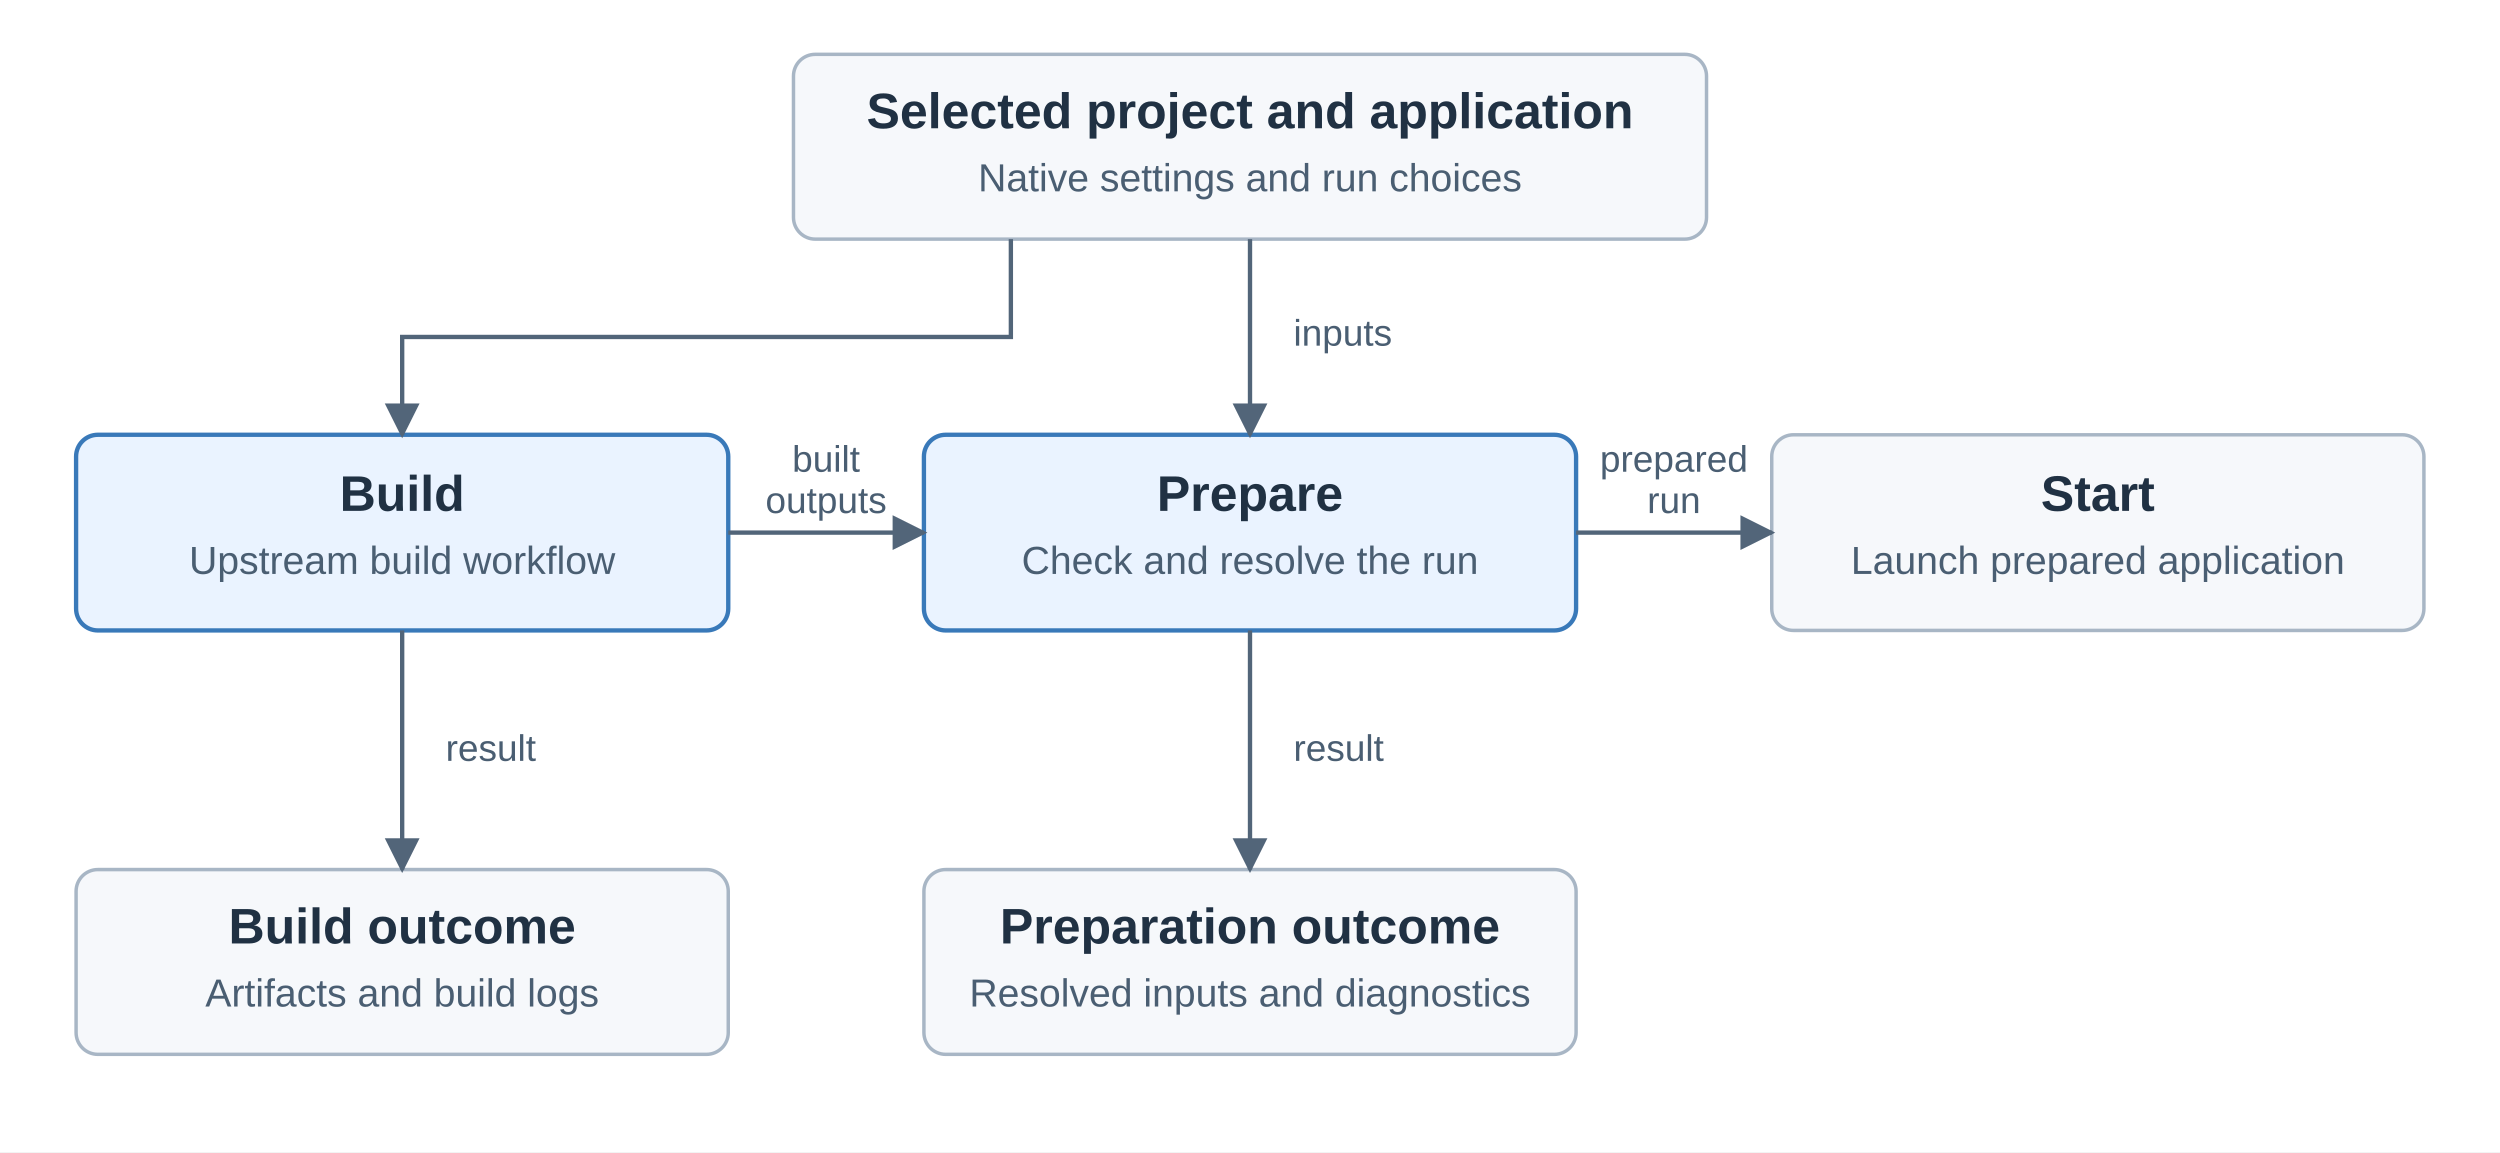
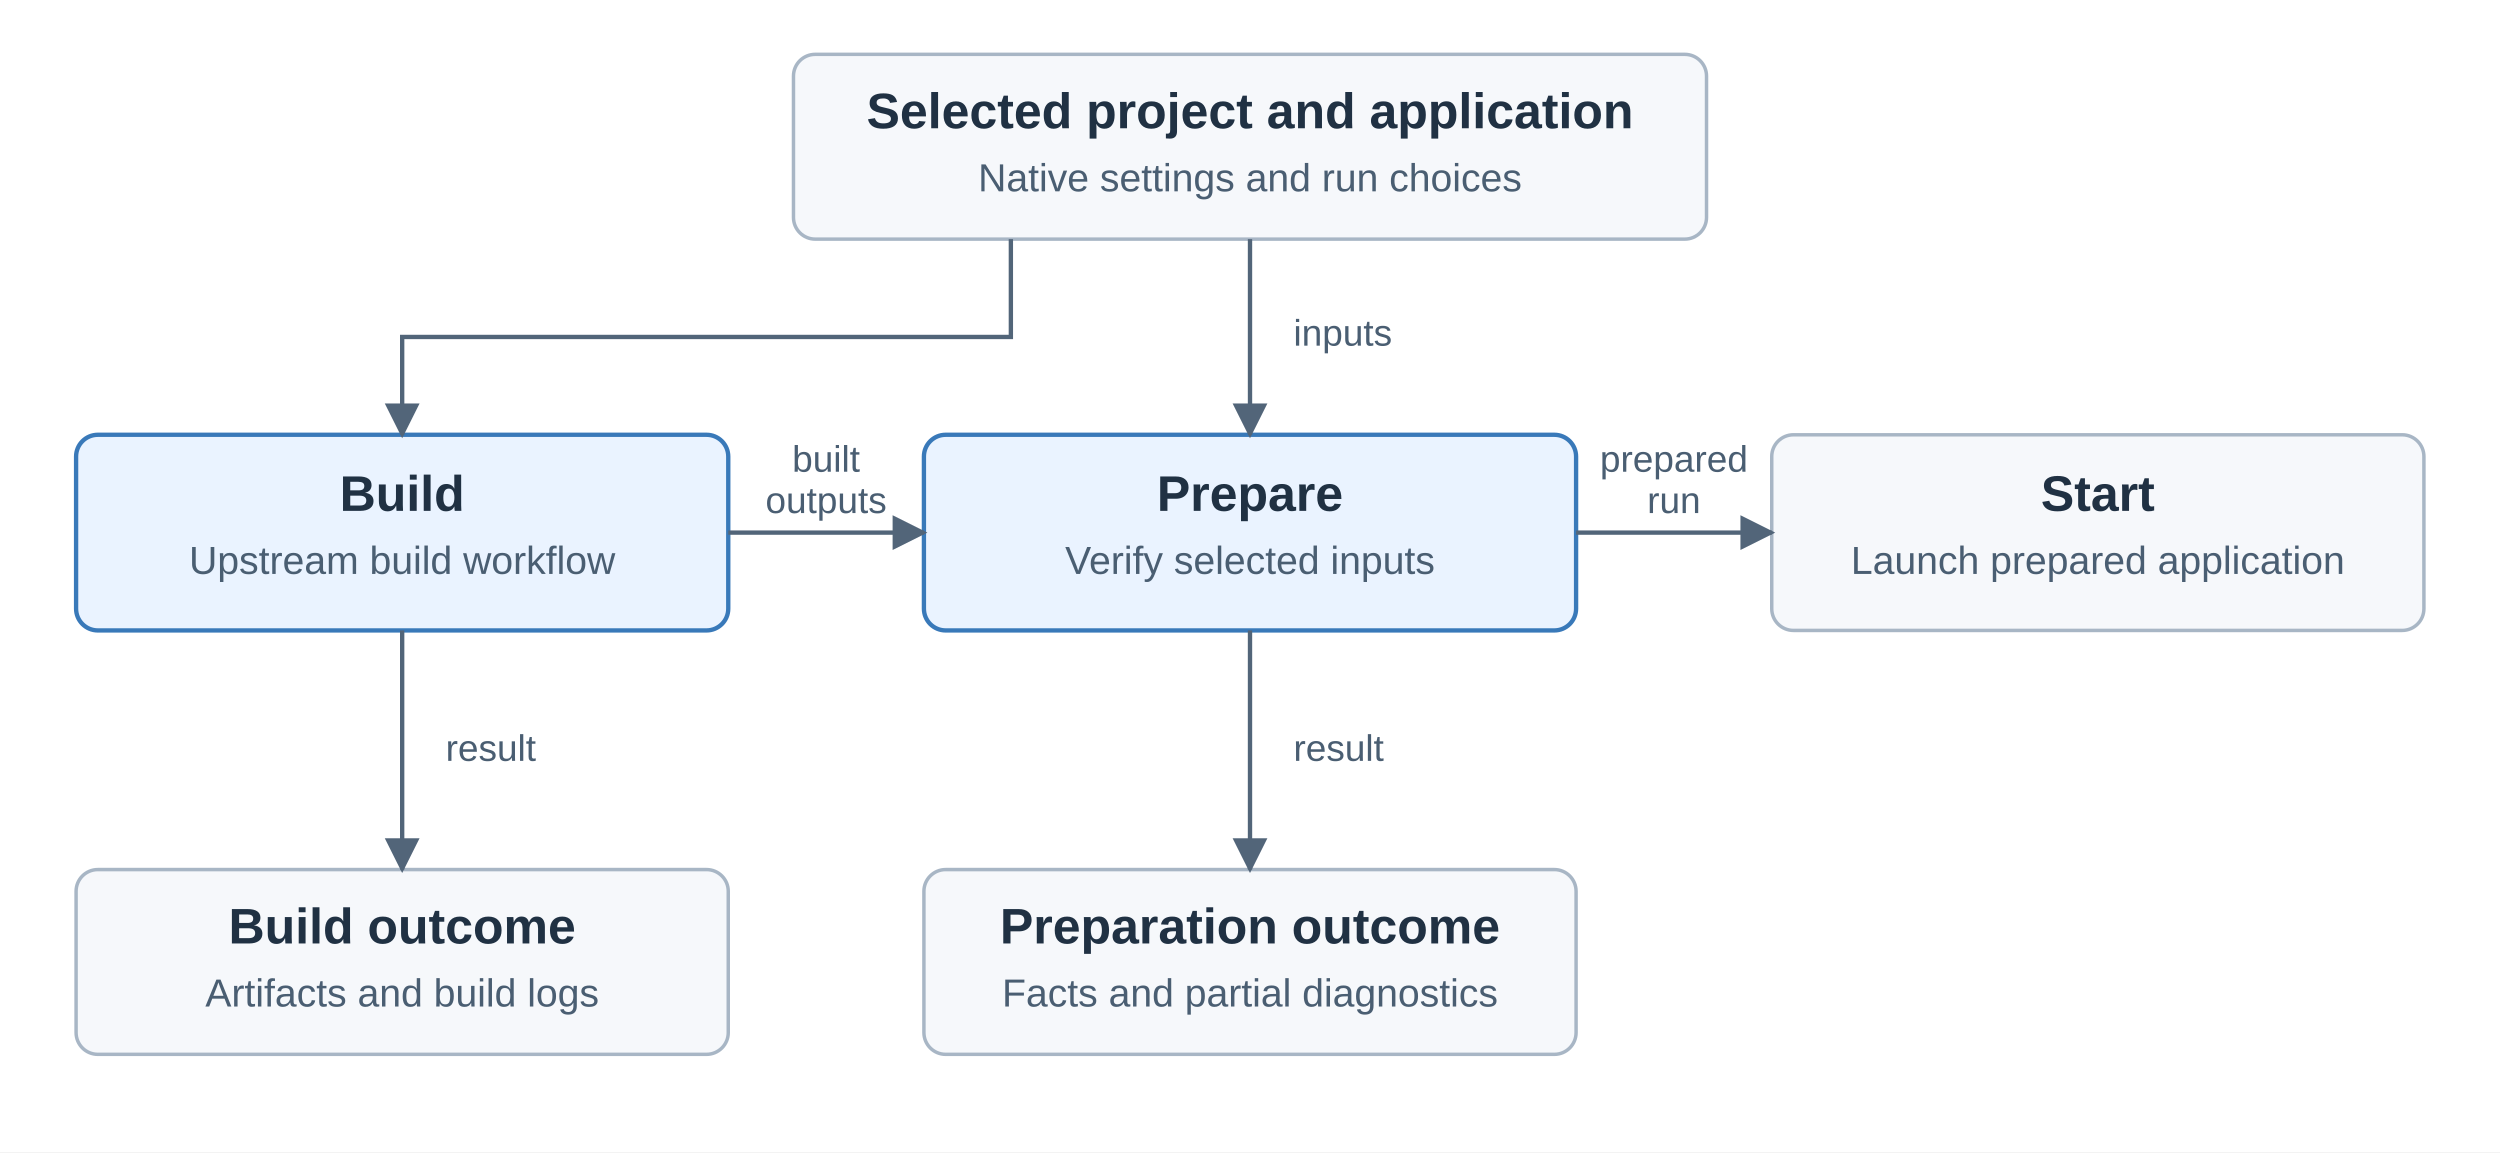
<svg xmlns="http://www.w3.org/2000/svg" width="1150" height="530" viewBox="0 0 1150 530" role="img" aria-labelledby="title desc">
  <defs>
    <marker id="arrow" viewBox="0 0 10 10" refX="9" refY="5" markerWidth="8" markerHeight="8" orient="auto">
      <path d="M0 0 L10 5 L0 10z" fill="#526579" />
    </marker>
    <style>
      text {font-family:Arial,Helvetica,sans-serif;fill:#203143}
      .name {font-size:23px;font-weight:600}
      .detail {font-size:18px;fill:#4a5e72}
      .label {font-size:17px;fill:#4a5e72}
      .box {fill:#f6f8fb;stroke:#a8b6c5;stroke-width:1.6}
      .focus {fill:#eaf3ff;stroke:#3979b9;stroke-width:2}
      .flow {fill:none;stroke:#526579;stroke-width:2;marker-end:url(#arrow)}
    </style>
  </defs>
  <rect width="1150" height="530" fill="white" />
  <rect class="box" x="365" y="25" width="420" height="85" rx="10" />
  <text class="name" x="575" y="59" text-anchor="middle">Selected project and application</text>
  <text class="detail" x="575" y="88" text-anchor="middle">Native settings and run choices</text>
  <rect class="focus" x="35" y="200" width="300" height="90" rx="10" />
  <text class="name" x="185" y="235" text-anchor="middle">Build</text>
  <text class="detail" x="185" y="264" text-anchor="middle">Upstream build workflow</text>
  <rect class="focus" x="425" y="200" width="300" height="90" rx="10" />
  <text class="name" x="575" y="235" text-anchor="middle">Prepare</text>
-   <text class="detail" x="575" y="264" text-anchor="middle">Check and resolve the run</text>
+   <text class="detail" x="575" y="264" text-anchor="middle">Verify selected inputs</text>
  <rect class="box" x="815" y="200" width="300" height="90" rx="10" />
  <text class="name" x="965" y="235" text-anchor="middle">Start</text>
  <text class="detail" x="965" y="264" text-anchor="middle">Launch prepared application</text>
  <rect class="box" x="35" y="400" width="300" height="85" rx="10" />
  <text class="name" x="185" y="434" text-anchor="middle">Build outcome</text>
  <text class="detail" x="185" y="463" text-anchor="middle">Artifacts and build logs</text>
  <rect class="box" x="425" y="400" width="300" height="85" rx="10" />
  <text class="name" x="575" y="434" text-anchor="middle">Preparation outcome</text>
-   <text class="detail" x="575" y="463" text-anchor="middle">Resolved inputs and diagnostics</text>
+   <text class="detail" x="575" y="463" text-anchor="middle">Facts and partial diagnostics</text>
  <path class="flow" d="M465 110 V155 H185 V200" />
  <path class="flow" d="M575 110 V200" />
  <text class="label" x="595" y="159">inputs</text>
  <path class="flow" d="M335 245 H425" />
  <text class="label" x="380" y="217" text-anchor="middle">built</text>
  <text class="label" x="380" y="236" text-anchor="middle">outputs</text>
  <path class="flow" d="M725 245 H815" />
  <text class="label" x="770" y="217" text-anchor="middle">prepared</text>
  <text class="label" x="770" y="236" text-anchor="middle">run</text>
  <path class="flow" d="M185 290 V400" />
  <text class="label" x="205" y="350">result</text>
  <path class="flow" d="M575 290 V400" />
  <text class="label" x="595" y="350">result</text>
</svg>
